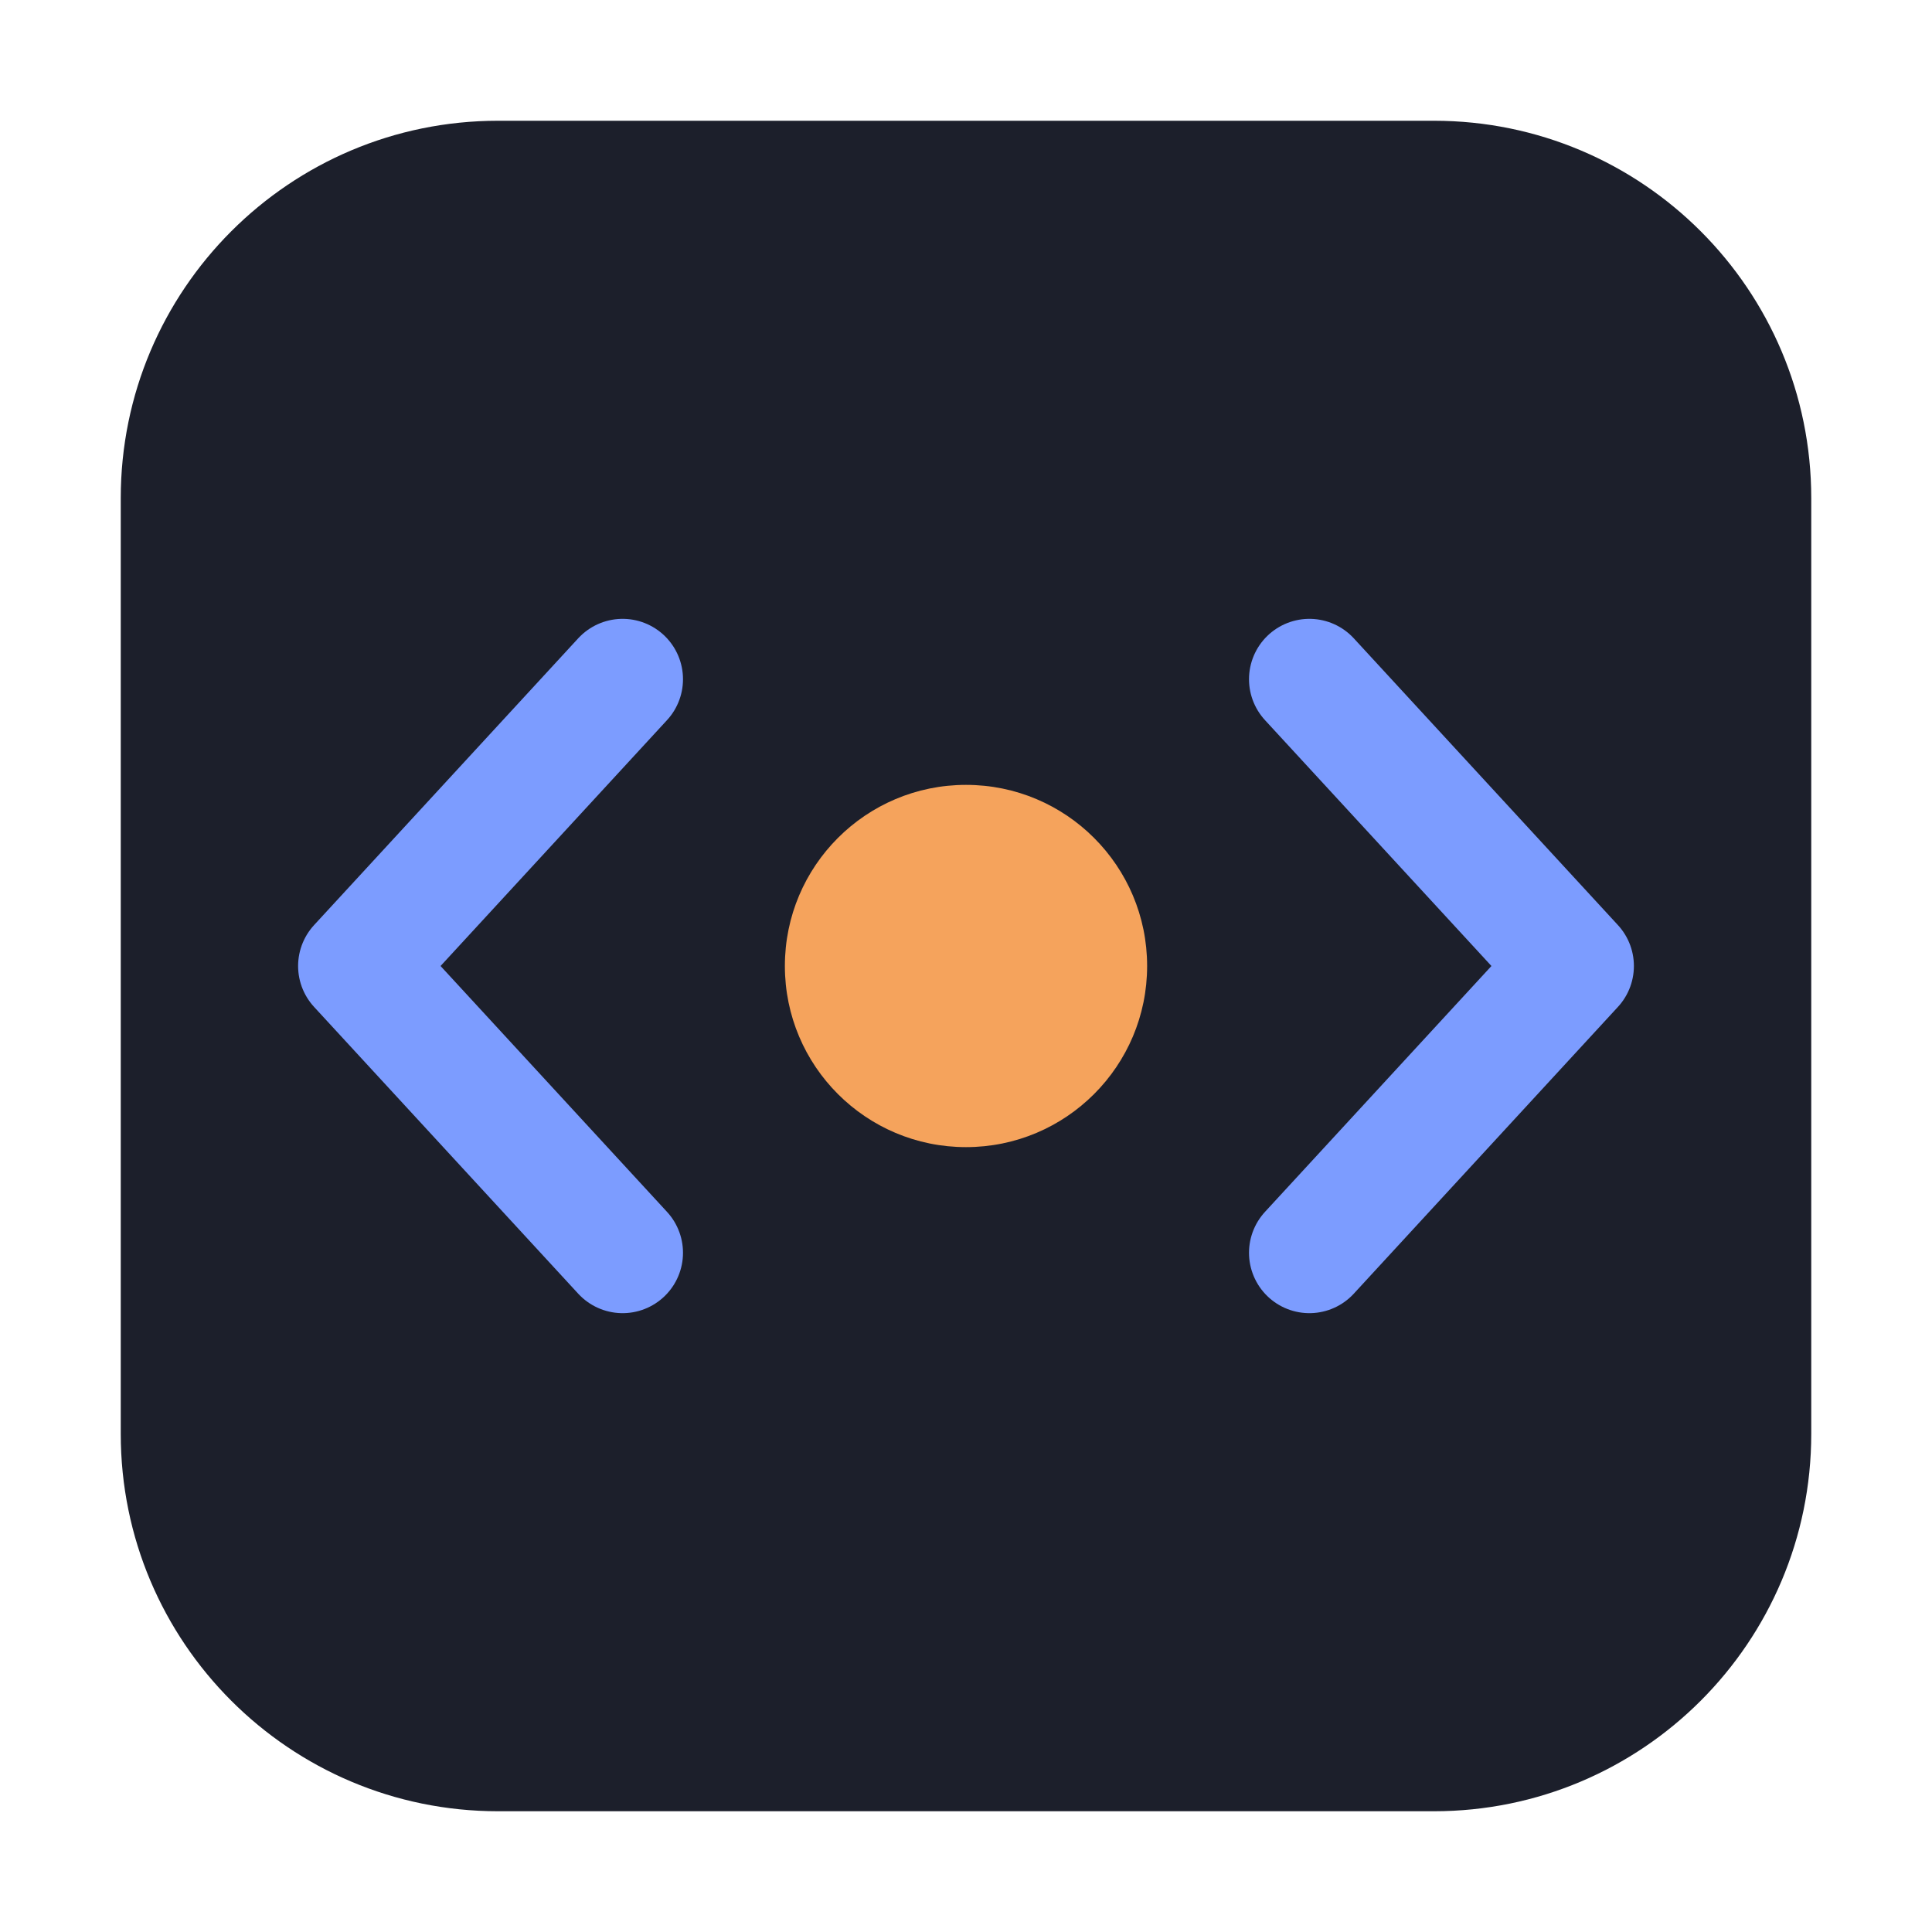
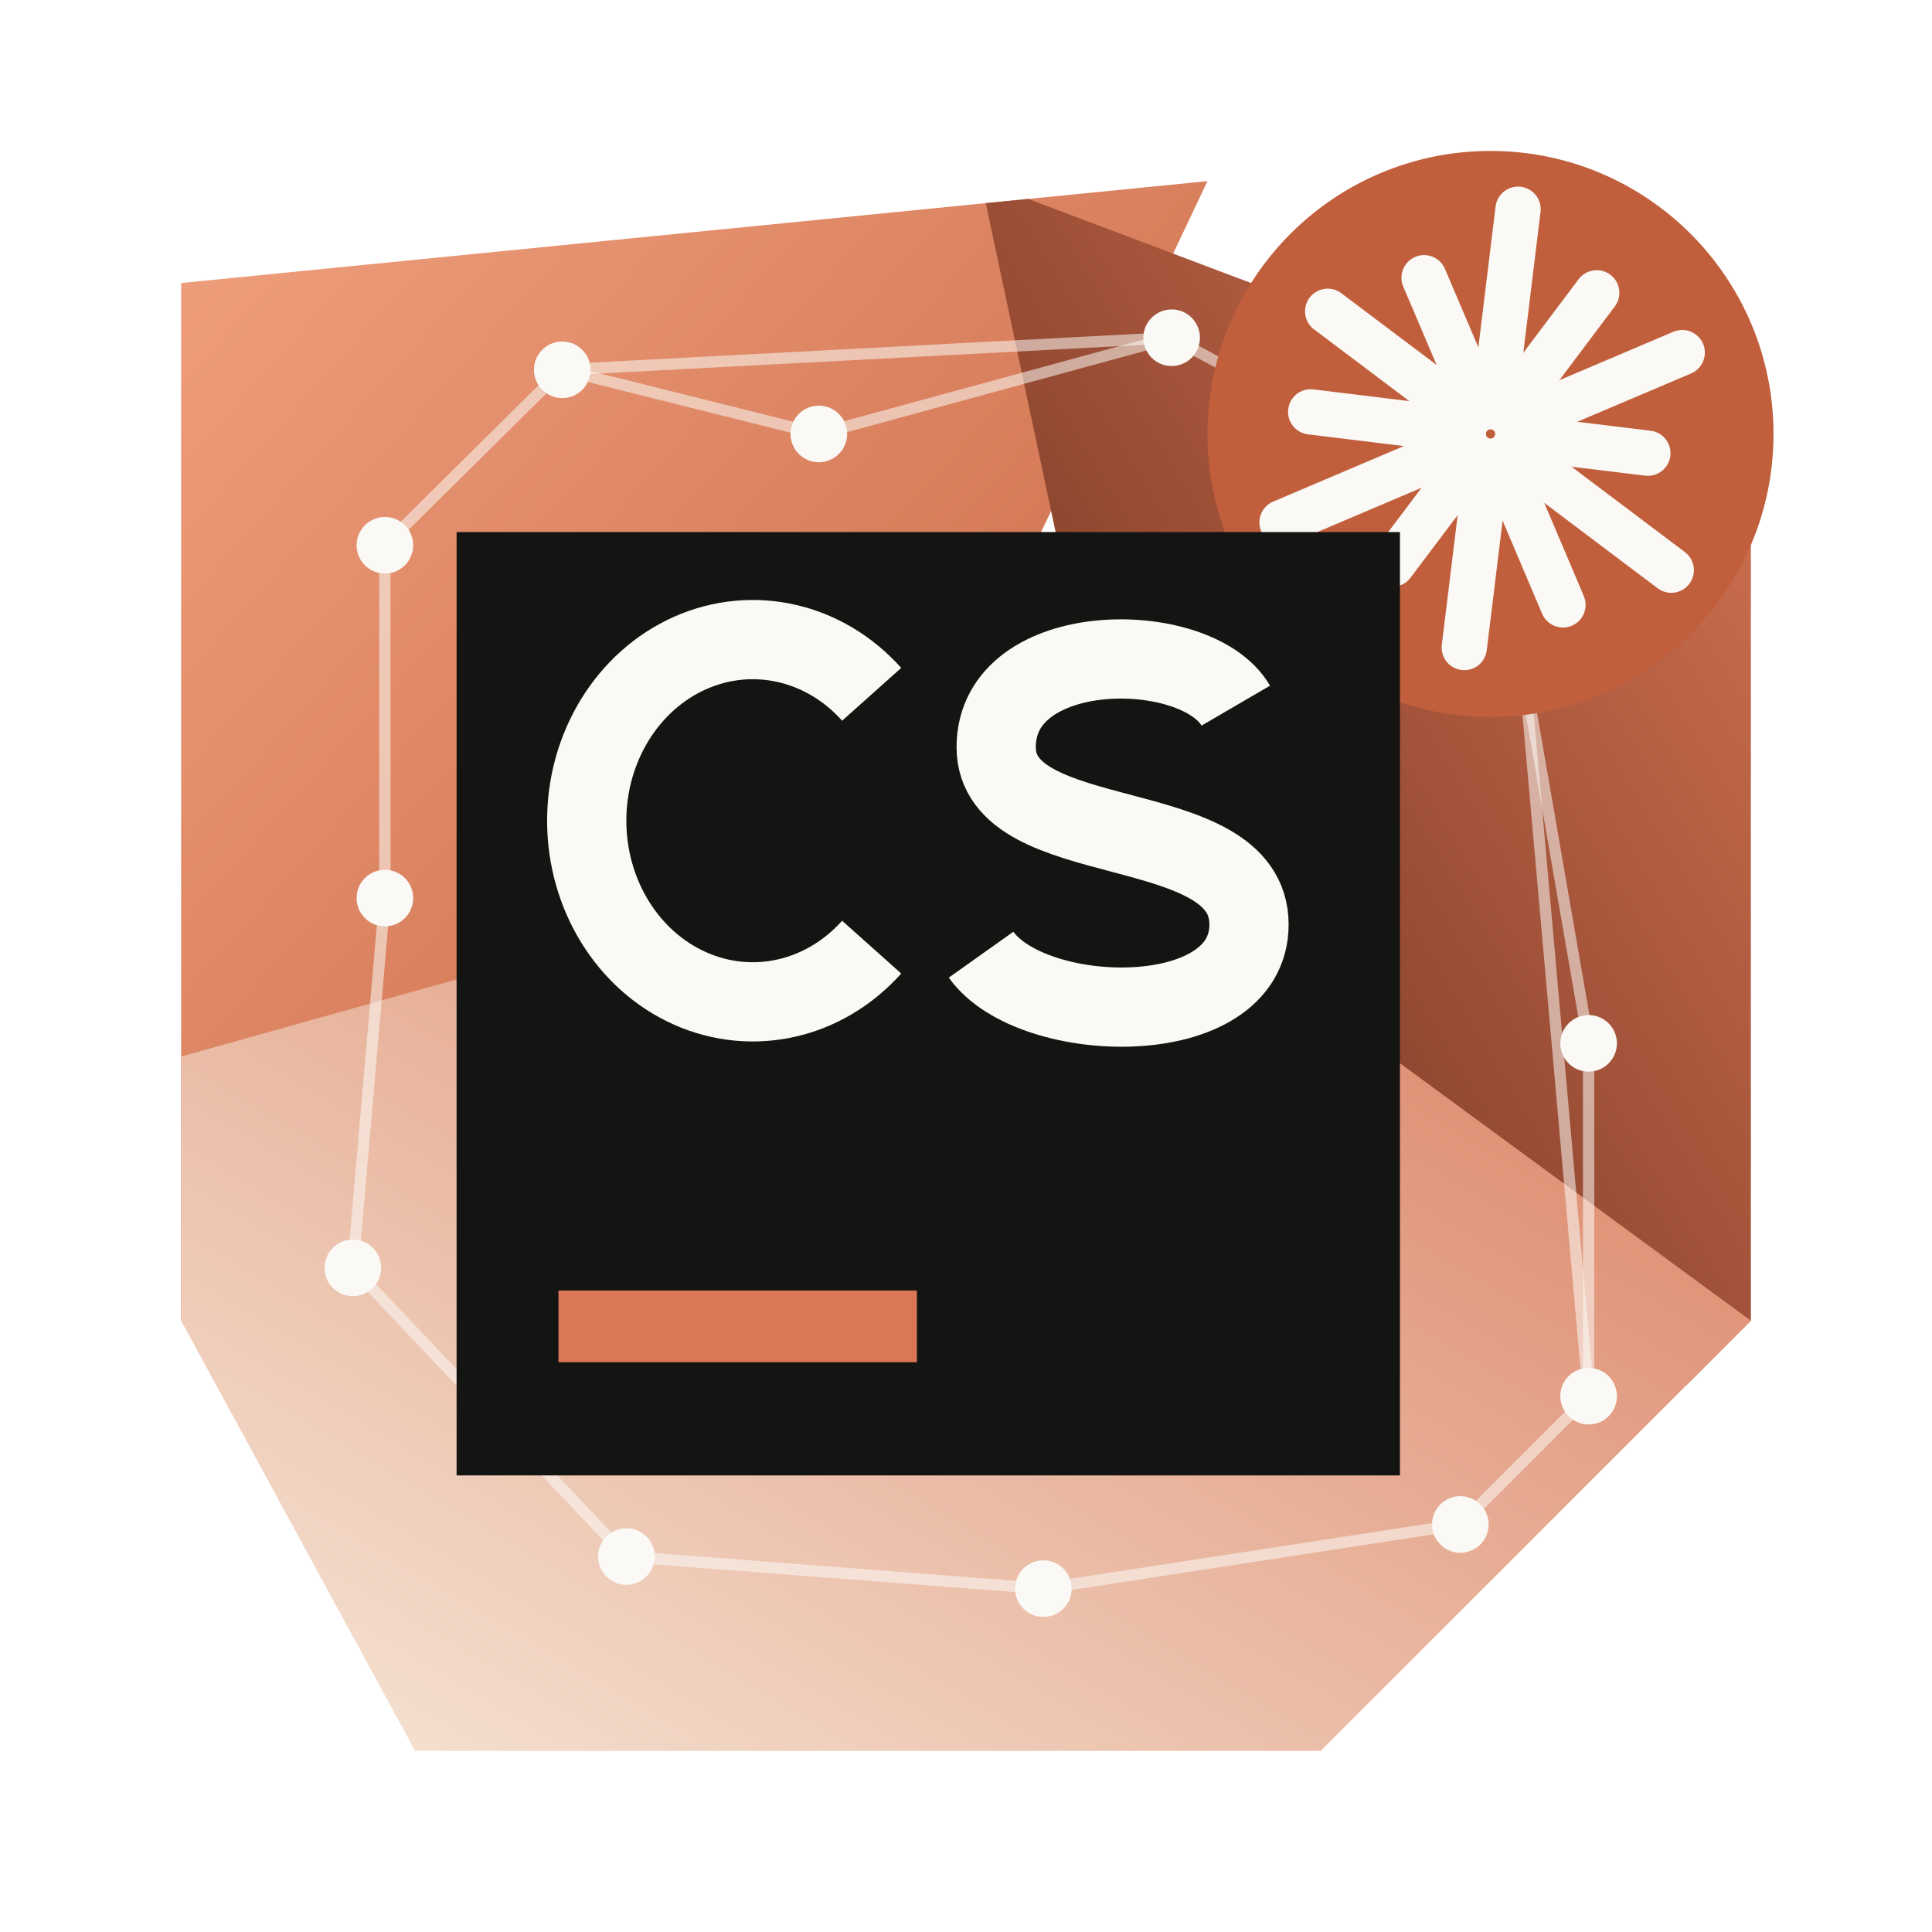
<svg xmlns="http://www.w3.org/2000/svg" width="1024" height="1024" viewBox="0 0 1024 1024">
-   <rect x="64" y="64" width="896" height="896" rx="200" fill="#1c1f2b" />
-   <path d="M330 360 L190 512 L330 664" stroke="#7c9cff" stroke-width="64" fill="none" stroke-linecap="round" stroke-linejoin="round" />
-   <path d="M694 360 L834 512 L694 664" stroke="#7c9cff" stroke-width="64" fill="none" stroke-linecap="round" stroke-linejoin="round" />
-   <circle cx="512" cy="512" r="96" fill="#f5a35c" />
+   <defs>
+     <linearGradient id="gTerra" x1="0" y1="0" x2="1" y2="1">
+       <stop offset="0" stop-color="#F0A07E" />
+       <stop offset="1" stop-color="#C15F3C" />
+     </linearGradient>
+     <linearGradient id="gClay" x1="1" y1="0" x2="0" y2="1">
+       <stop offset="0" stop-color="#D97757" />
+       <stop offset="1" stop-color="#5E2614" />
+     </linearGradient>
+     <linearGradient id="gSand" x1="0" y1="1" x2="1" y2="0">
+       <stop offset="0" stop-color="#F6E7D8" />
+       <stop offset="1" stop-color="#D97757" />
+     </linearGradient>
+     <clipPath id="shards">
+       <path d="M96,150 L640,96 L928,250 L928,700 L700,928 L220,928 L96,700 Z" />
+     </clipPath>
+   </defs>
+   <g clip-path="url(#shards)">
+     <polygon points="96,150 640,96 420,560 96,700" fill="url(#gTerra)" />
+     <polygon points="520,96 928,250 928,760 610,520" fill="url(#gClay)" />
+     <polygon points="96,560 560,430 928,700 700,928 220,928 96,800" fill="url(#gSand)" />
+     <g stroke="#FAF9F5" stroke-opacity="0.55" stroke-width="6">
+       <line x1="204" y1="289" x2="298" y2="196" />
+       <line x1="298" y1="196" x2="434" y2="230" />
+       <line x1="204" y1="289" x2="204" y2="476" />
+       <line x1="434" y1="230" x2="621" y2="179" />
+       <line x1="621" y1="179" x2="731" y2="238" />
+       <line x1="731" y1="238" x2="808" y2="357" />
+       <line x1="808" y1="357" x2="842" y2="553" />
+       <line x1="842" y1="553" x2="842" y2="740" />
+       <line x1="842" y1="740" x2="774" y2="808" />
+       <line x1="774" y1="808" x2="553" y2="842" />
+       <line x1="553" y1="842" x2="332" y2="825" />
+       <line x1="332" y1="825" x2="187" y2="672" />
+       <line x1="187" y1="672" x2="204" y2="476" />
+       <line x1="298" y1="196" x2="621" y2="179" />
+       <line x1="808" y1="357" x2="842" y2="740" />
+     </g>
+     <g fill="#FAF9F5">
+       <circle cx="204" cy="289" r="15" />
+       <circle cx="298" cy="196" r="15" />
+       <circle cx="434" cy="230" r="15" />
+       <circle cx="204" cy="476" r="15" />
+       <circle cx="808" cy="357" r="15" />
+       <circle cx="842" cy="553" r="15" />
+       <circle cx="731" cy="238" r="15" />
+       <circle cx="621" cy="179" r="15" />
+       <circle cx="774" cy="808" r="15" />
+       <circle cx="553" cy="842" r="15" />
+       <circle cx="332" cy="825" r="15" />
+       <circle cx="187" cy="672" r="15" />
+       <circle cx="842" cy="740" r="15" />
+     </g>
+   </g>
+   <circle cx="790" cy="230" r="150" fill="#C15F3C" />
+   <g stroke="#FAF9F5" stroke-width="24" stroke-linecap="round">
+     <line x1="791.8" y1="215.7" x2="804.6" y2="110.9" />
+     <line x1="798.7" y1="218.5" x2="846.3" y2="155.2" />
+     <line x1="803.3" y1="224.4" x2="891.6" y2="186.9" />
+     <line x1="804.3" y1="231.8" x2="873.4" y2="240.2" />
+     <line x1="801.5" y1="238.7" x2="885.8" y2="302.2" />
+     <line x1="795.6" y1="243.3" x2="828.4" y2="320.6" />
+     <line x1="788.2" y1="244.3" x2="776.1" y2="343.2" />
+     <line x1="781.3" y1="241.5" x2="738.0" y2="299.0" />
+     <line x1="776.7" y1="235.6" x2="679.5" y2="276.9" />
+     <line x1="775.7" y1="228.2" x2="694.7" y2="218.3" />
+     <line x1="778.5" y1="221.3" x2="703.7" y2="165.0" />
+     <line x1="784.4" y1="216.7" x2="754.8" y2="147.2" />
+   </g>
+   <rect x="242" y="282" width="500" height="500" fill="#141413" />
+   <path d="M462 368 A88 96 0 1 0 462 502" stroke="#FAF9F5" stroke-width="42" fill="none" />
+   <path d="M655 374 C634 338 528 338 528 396 C528 453 662 430 662 490 C662 547 547 544 520 506" stroke="#FAF9F5" stroke-width="42" fill="none" />
+   <rect x="296" y="684" width="190" height="38" fill="#D97757" />
</svg>
